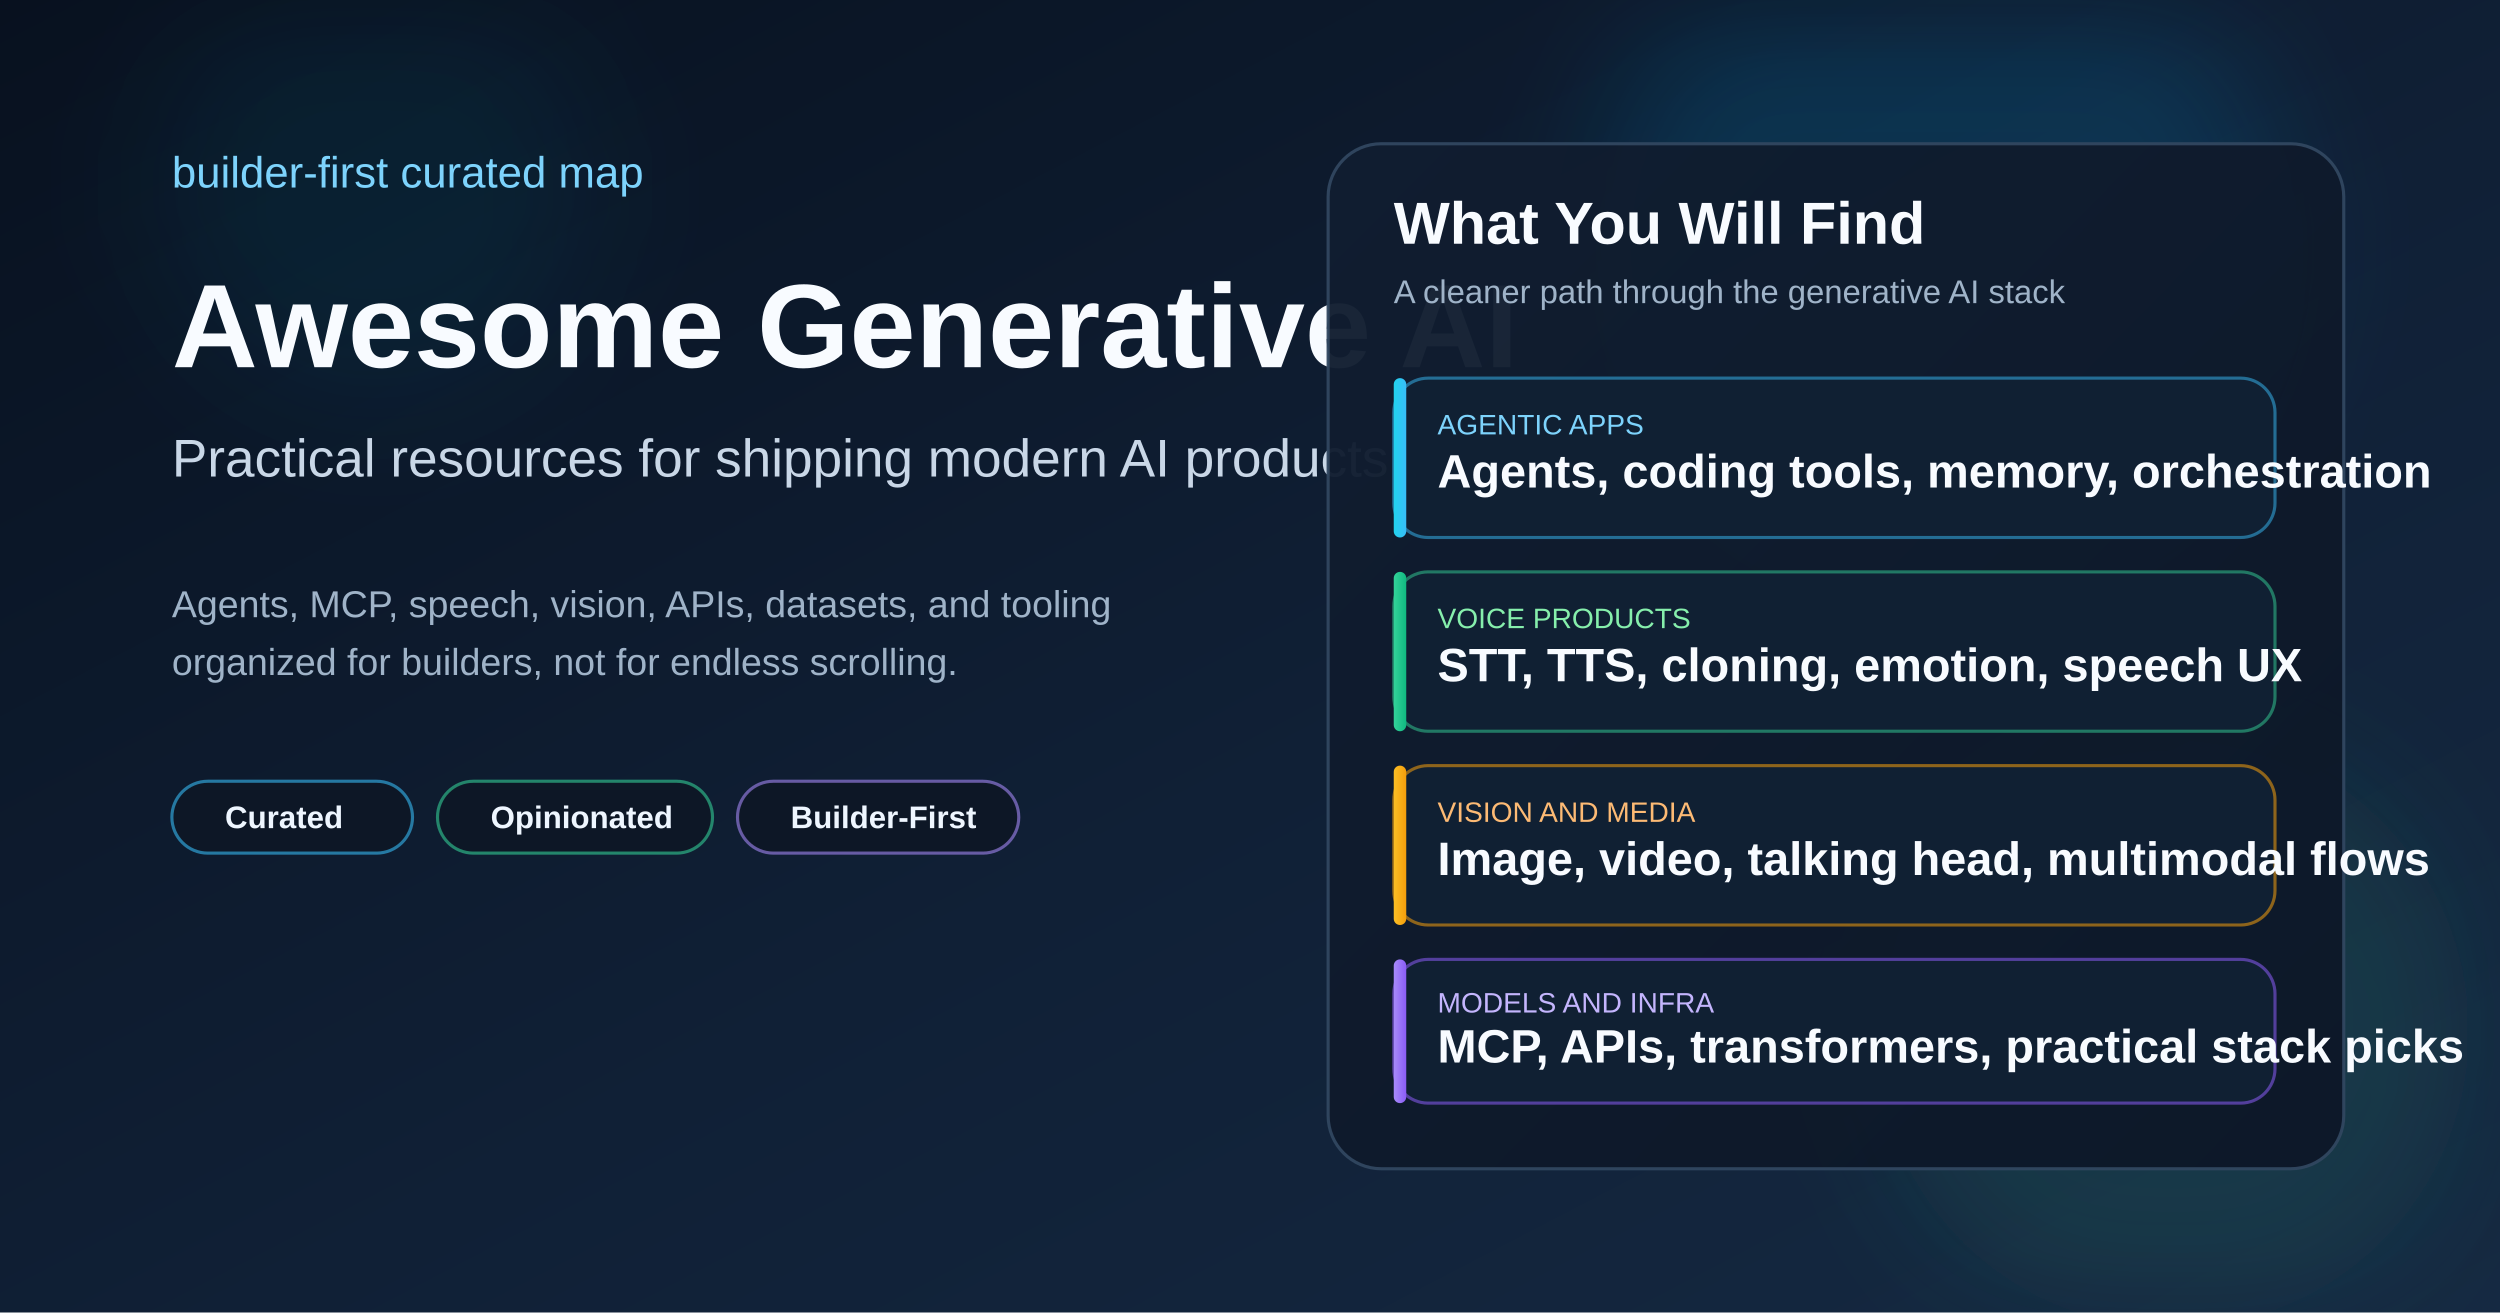
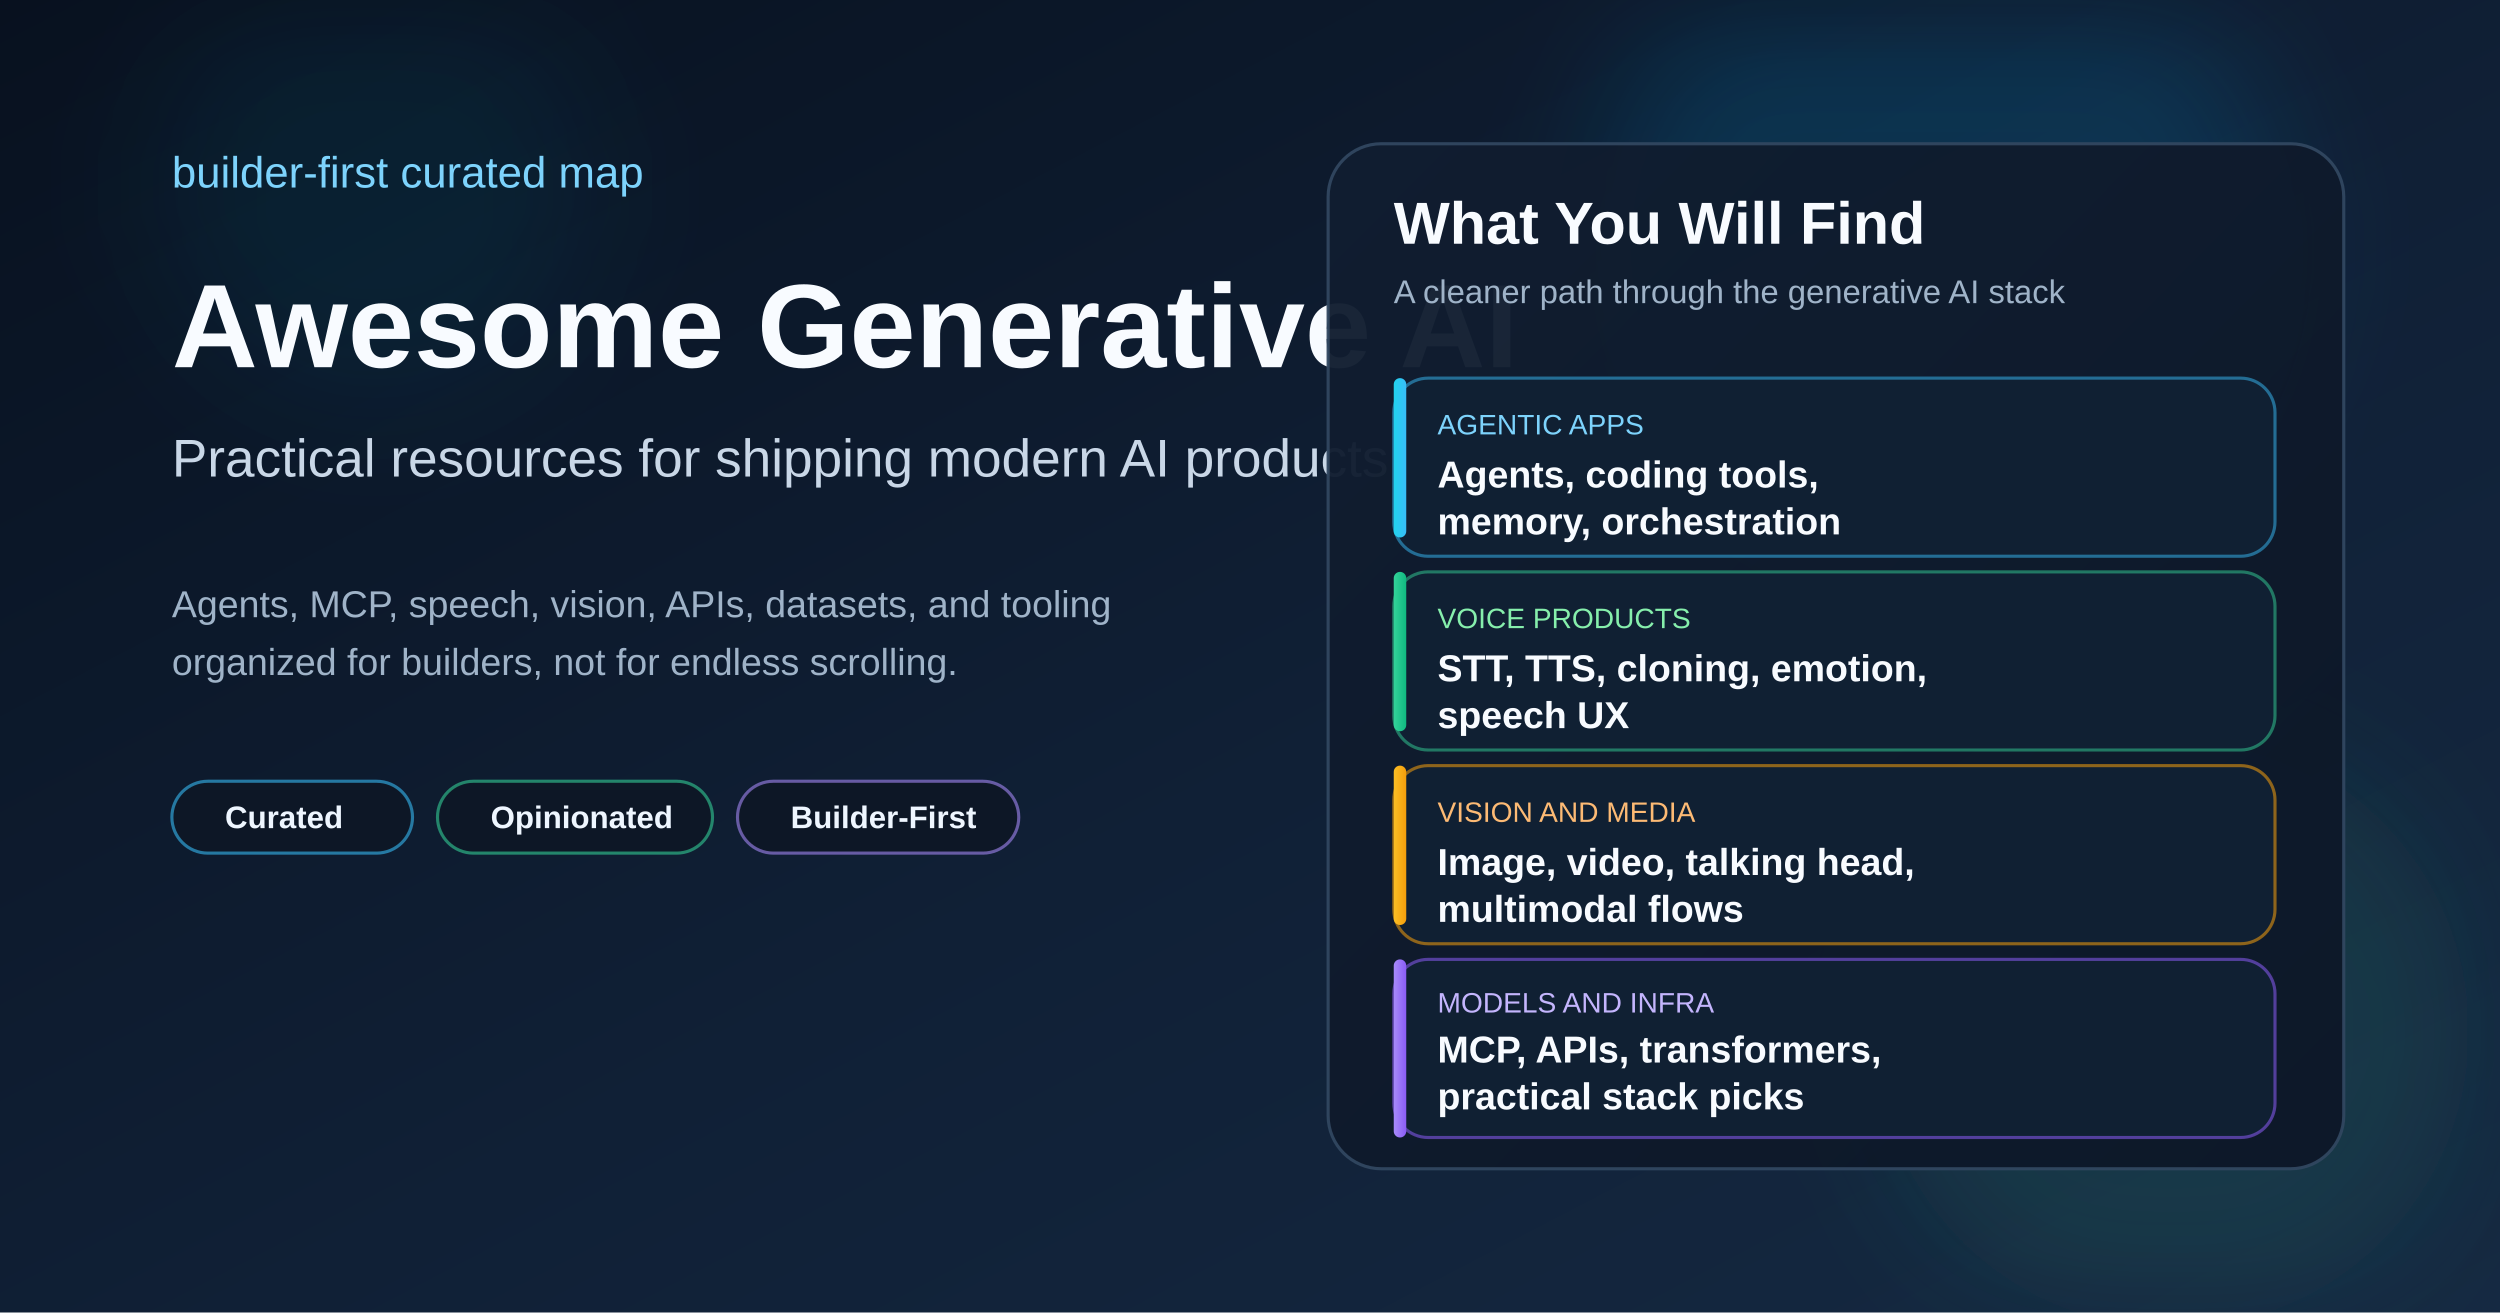
<svg xmlns="http://www.w3.org/2000/svg" width="1600" height="840" viewBox="0 0 1600 840" role="img" aria-labelledby="title desc">
  <defs>
    <linearGradient id="bg" x1="0" y1="0" x2="1" y2="1">
      <stop offset="0%" stop-color="#08111f" />
      <stop offset="55%" stop-color="#102036" />
      <stop offset="100%" stop-color="#152942" />
    </linearGradient>
    <linearGradient id="panel" x1="0" y1="0" x2="1" y2="1">
      <stop offset="0%" stop-color="#101d30" stop-opacity="0.96" />
      <stop offset="100%" stop-color="#0c1727" stop-opacity="0.96" />
    </linearGradient>
    <linearGradient id="cyan" x1="0" y1="0" x2="1" y2="0">
      <stop offset="0%" stop-color="#22d3ee" />
      <stop offset="100%" stop-color="#38bdf8" />
    </linearGradient>
    <linearGradient id="green" x1="0" y1="0" x2="1" y2="0">
      <stop offset="0%" stop-color="#34d399" />
      <stop offset="100%" stop-color="#10b981" />
    </linearGradient>
    <linearGradient id="gold" x1="0" y1="0" x2="1" y2="0">
      <stop offset="0%" stop-color="#fbbf24" />
      <stop offset="100%" stop-color="#f59e0b" />
    </linearGradient>
    <linearGradient id="violet" x1="0" y1="0" x2="1" y2="0">
      <stop offset="0%" stop-color="#a78bfa" />
      <stop offset="100%" stop-color="#8b5cf6" />
    </linearGradient>
    <filter id="blur" x="-25%" y="-25%" width="150%" height="150%">
      <feGaussianBlur stdDeviation="42" />
    </filter>
  </defs>
  <rect width="1600" height="840" fill="url(#bg)" />
  <circle cx="1240" cy="160" r="220" fill="#0ea5e9" fill-opacity="0.16" filter="url(#blur)" />
  <circle cx="1390" cy="660" r="190" fill="#34d399" fill-opacity="0.10" filter="url(#blur)" />
  <circle cx="240" cy="120" r="140" fill="#22d3ee" fill-opacity="0.06" filter="url(#blur)" />
  <g font-family="Segoe UI, Arial, sans-serif">
    <text x="110" y="120" font-size="28" fill="#7dd3fc">builder-first curated map</text>
    <text x="110" y="235" font-size="76" font-weight="700" fill="#f8fbff">Awesome Generative AI</text>
    <text x="110" y="305" font-size="34" fill="#c9d7e7">Practical resources for shipping modern AI products</text>
    <text x="110" y="395" font-size="24" fill="#9fb3c8">Agents, MCP, speech, vision, APIs, datasets, and tooling</text>
    <text x="110" y="432" font-size="24" fill="#9fb3c8">organized for builders, not for endless scrolling.</text>
    <g font-size="20" font-weight="600">
      <rect x="110" y="500" width="154" height="46" rx="23" fill="#0d1726" stroke="#38bdf8" stroke-opacity="0.58" stroke-width="2" />
      <text x="144" y="530" fill="#eef6ff">Curated</text>
      <rect x="280" y="500" width="176" height="46" rx="23" fill="#0d1726" stroke="#34d399" stroke-opacity="0.58" stroke-width="2" />
      <text x="314" y="530" fill="#eef6ff">Opinionated</text>
      <rect x="472" y="500" width="180" height="46" rx="23" fill="#0d1726" stroke="#a78bfa" stroke-opacity="0.58" stroke-width="2" />
      <text x="506" y="530" fill="#eef6ff">Builder-First</text>
    </g>
    <g transform="translate(850,92)">
      <rect x="0" y="0" width="650" height="656" rx="34" fill="url(#panel)" stroke="#314760" stroke-opacity="0.95" stroke-width="2" />
      <text x="42" y="64" font-size="38" font-weight="700" fill="#f8fbff">What You Will Find</text>
      <text x="42" y="102" font-size="21" fill="#9fb3c8">A cleaner path through the generative AI stack</text>
      <g transform="translate(42,150)">
-         <rect x="0" y="0" width="564" height="102" rx="22" fill="#102033" stroke="#38bdf8" stroke-opacity="0.50" stroke-width="2" />
+         <rect x="0" y="0" width="564" height="114" rx="22" fill="#102033" stroke="#38bdf8" stroke-opacity="0.50" stroke-width="2" />
        <rect x="0" y="0" width="8" height="102" rx="4" fill="url(#cyan)" />
        <text x="28" y="36" font-size="18" fill="#7dd3fc">AGENTIC APPS</text>
-         <text x="28" y="70" font-size="30" font-weight="700" fill="#f8fbff">Agents, coding tools, memory, orchestration</text>
+         <text x="28" y="70" font-size="24" font-weight="700" fill="#f8fbff">
+           <tspan x="28" dy="0">Agents, coding tools,</tspan>
+           <tspan x="28" dy="30">memory, orchestration</tspan>
+         </text>
      </g>
      <g transform="translate(42,274)">
-         <rect x="0" y="0" width="564" height="102" rx="22" fill="#102033" stroke="#34d399" stroke-opacity="0.50" stroke-width="2" />
+         <rect x="0" y="0" width="564" height="114" rx="22" fill="#102033" stroke="#34d399" stroke-opacity="0.50" stroke-width="2" />
        <rect x="0" y="0" width="8" height="102" rx="4" fill="url(#green)" />
        <text x="28" y="36" font-size="18" fill="#86efac">VOICE PRODUCTS</text>
-         <text x="28" y="70" font-size="30" font-weight="700" fill="#f8fbff">STT, TTS, cloning, emotion, speech UX</text>
+         <text x="28" y="70" font-size="24" font-weight="700" fill="#f8fbff">
+           <tspan x="28" dy="0">STT, TTS, cloning, emotion,</tspan>
+           <tspan x="28" dy="30">speech UX</tspan>
+         </text>
      </g>
      <g transform="translate(42,398)">
-         <rect x="0" y="0" width="564" height="102" rx="22" fill="#102033" stroke="#f59e0b" stroke-opacity="0.55" stroke-width="2" />
+         <rect x="0" y="0" width="564" height="114" rx="22" fill="#102033" stroke="#f59e0b" stroke-opacity="0.55" stroke-width="2" />
        <rect x="0" y="0" width="8" height="102" rx="4" fill="url(#gold)" />
        <text x="28" y="36" font-size="18" fill="#fdba74">VISION AND MEDIA</text>
-         <text x="28" y="70" font-size="30" font-weight="700" fill="#f8fbff">Image, video, talking head, multimodal flows</text>
+         <text x="28" y="70" font-size="24" font-weight="700" fill="#f8fbff">
+           <tspan x="28" dy="0">Image, video, talking head,</tspan>
+           <tspan x="28" dy="30">multimodal flows</tspan>
+         </text>
      </g>
      <g transform="translate(42,522)">
-         <rect x="0" y="0" width="564" height="92" rx="22" fill="#102033" stroke="#8b5cf6" stroke-opacity="0.55" stroke-width="2" />
-         <rect x="0" y="0" width="8" height="92" rx="4" fill="url(#violet)" />
+         <rect x="0" y="0" width="564" height="114" rx="22" fill="#102033" stroke="#8b5cf6" stroke-opacity="0.55" stroke-width="2" />
+         <rect x="0" y="0" width="8" height="114" rx="4" fill="url(#violet)" />
        <text x="28" y="34" font-size="18" fill="#c4b5fd">MODELS AND INFRA</text>
-         <text x="28" y="66" font-size="30" font-weight="700" fill="#f8fbff">MCP, APIs, transformers, practical stack picks</text>
+         <text x="28" y="66" font-size="24" font-weight="700" fill="#f8fbff">
+           <tspan x="28" dy="0">MCP, APIs, transformers,</tspan>
+           <tspan x="28" dy="30">practical stack picks</tspan>
+         </text>
      </g>
    </g>
  </g>
</svg>
